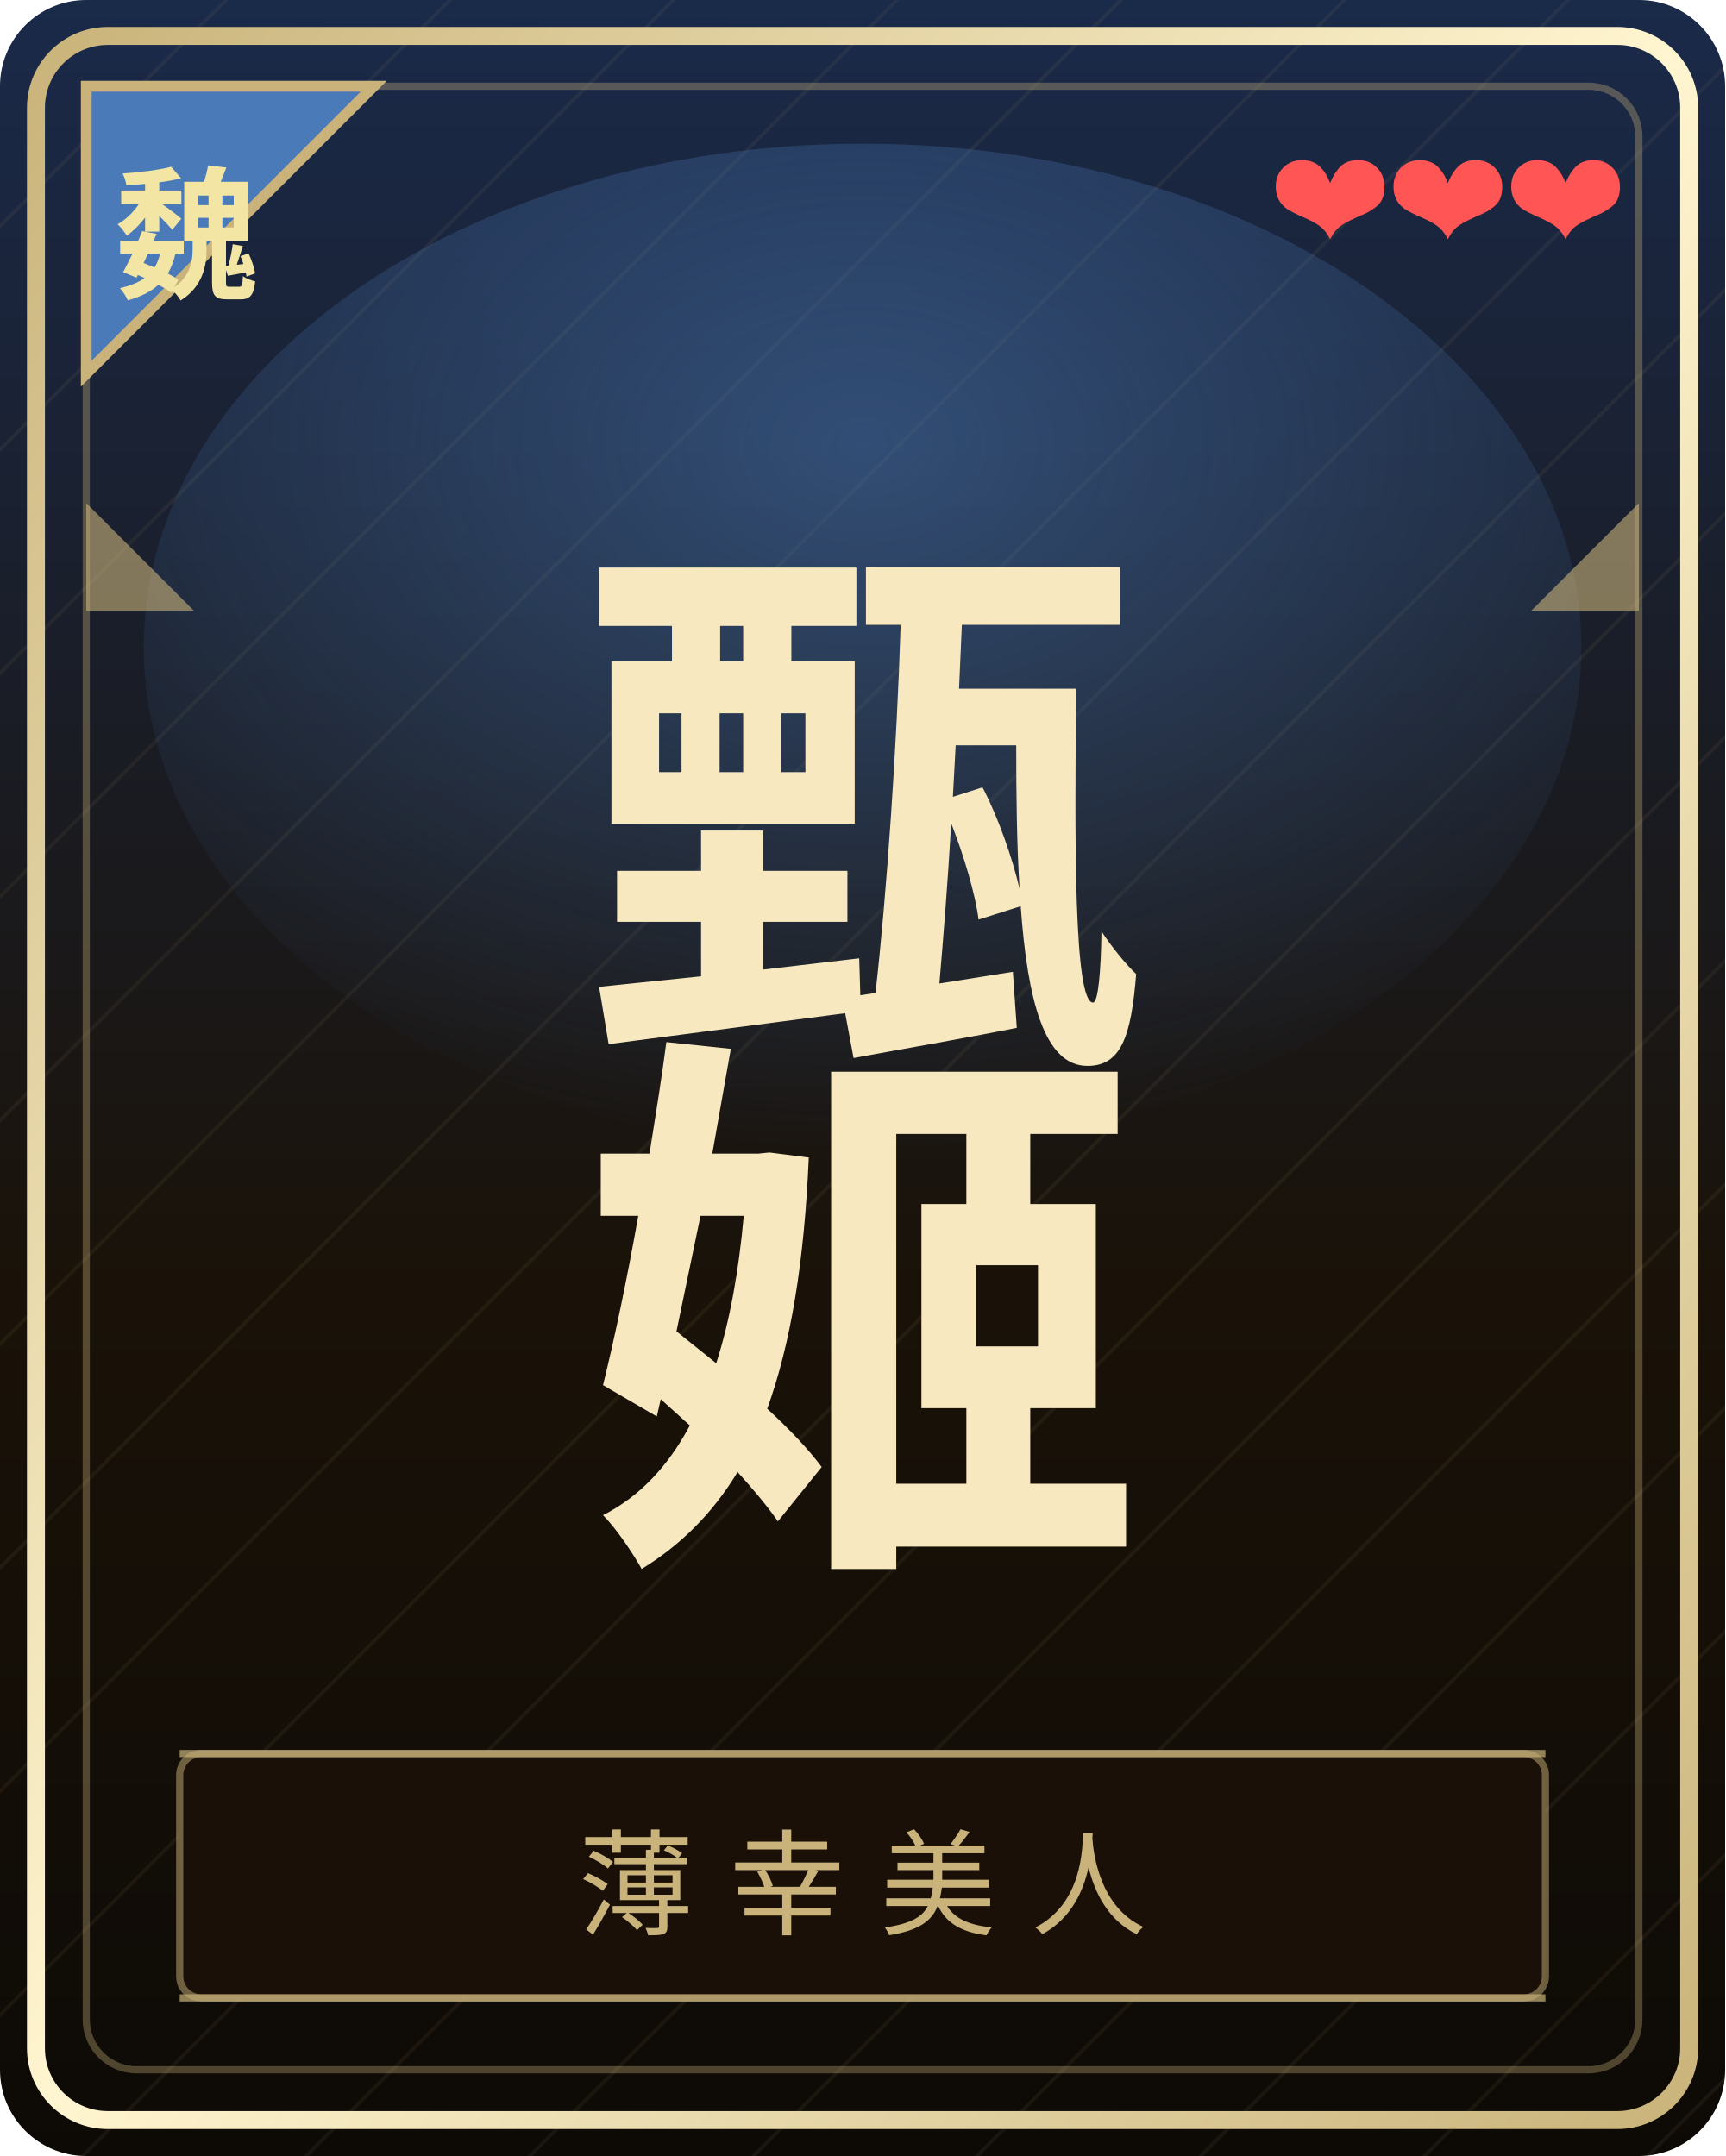
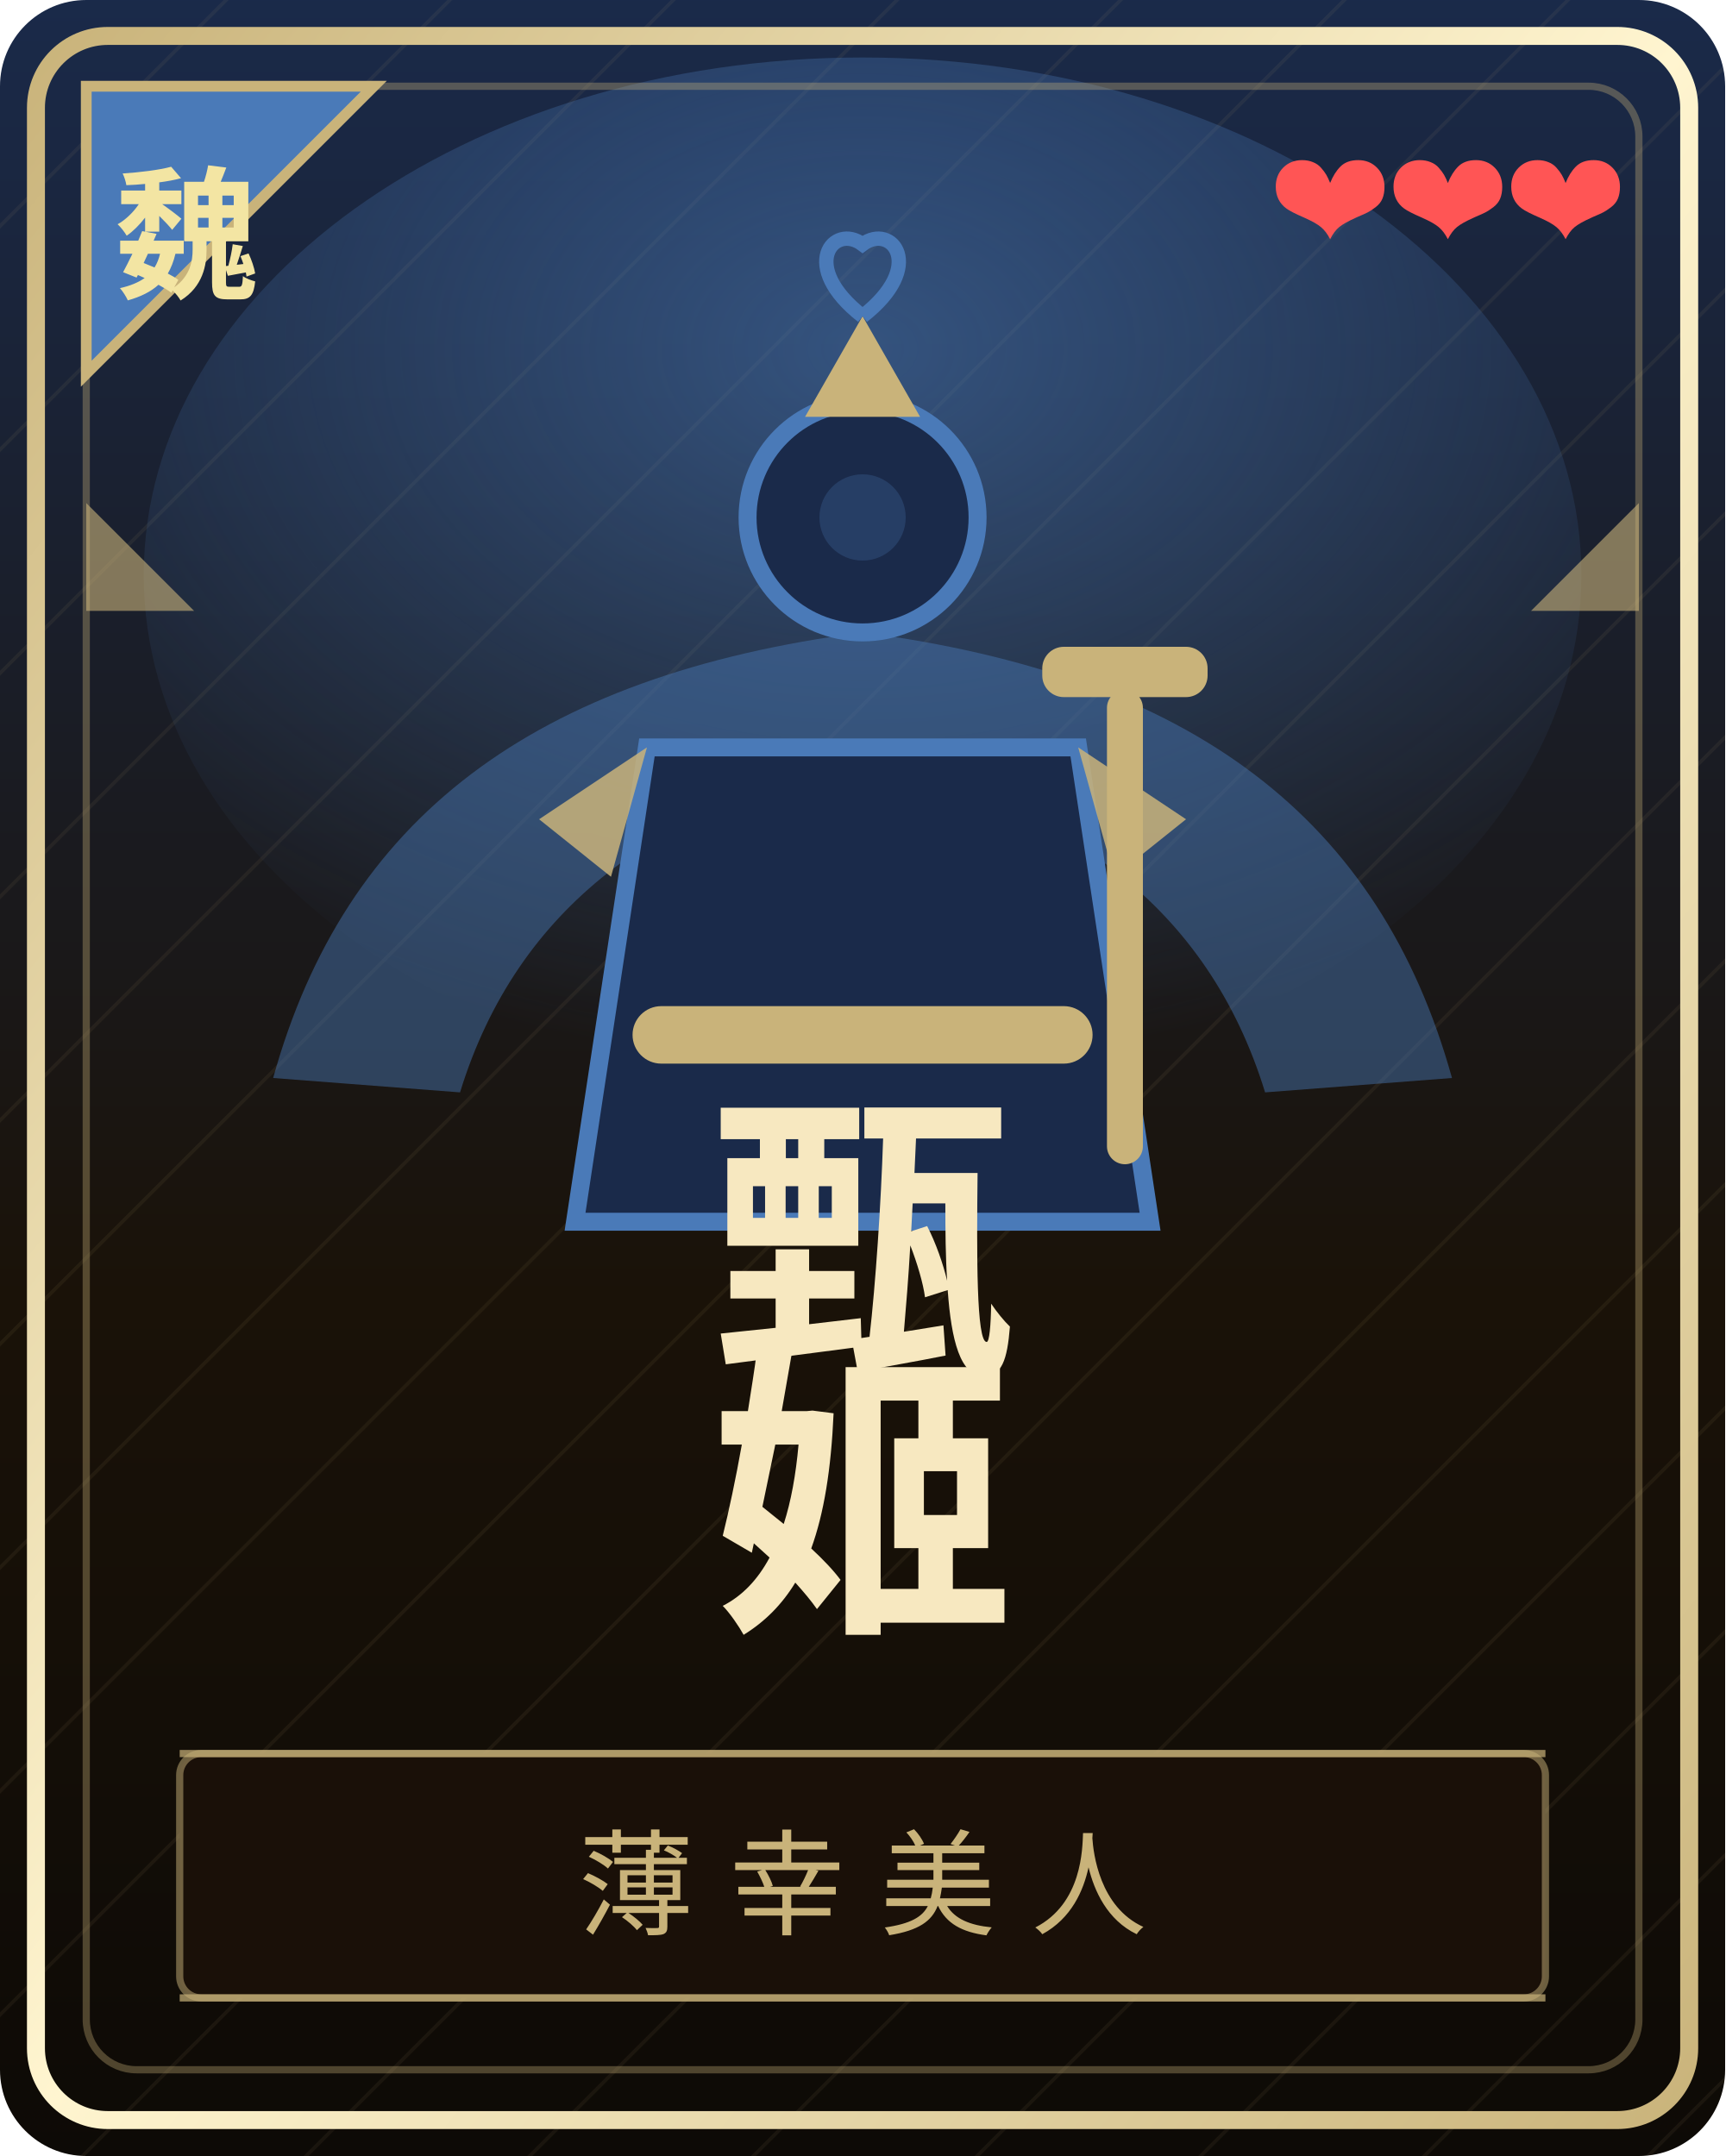
<svg xmlns="http://www.w3.org/2000/svg" width="240" height="300" viewBox="0 0 240 300">
  <defs>
    <linearGradient id="bg" x1="0" y1="0" x2="0" y2="1">
      <stop offset="0" stop-color="#1a2a4a" />
      <stop offset="0.6" stop-color="#1a1208" />
      <stop offset="1" stop-color="#0d0a06" />
    </linearGradient>
    <linearGradient id="frame" x1="0" y1="0" x2="1" y2="1">
      <stop offset="0" stop-color="#c9b37a" />
      <stop offset="0.5" stop-color="#fff5d0" />
      <stop offset="1" stop-color="#c9b37a" />
    </linearGradient>
-     <radialGradient id="glow" cx="0.5" cy="0.3" r="0.7">
-       <stop offset="0" stop-color="#4a7ab8" stop-opacity="0.5" />
+     <radialGradient id="glow" cx="0.5" cy="0.28" r="0.7">
+       <stop offset="0" stop-color="#4a7ab8" stop-opacity="0.55" />
      <stop offset="1" stop-color="#4a7ab8" stop-opacity="0" />
    </radialGradient>
    <pattern id="bgPattern" patternUnits="userSpaceOnUse" width="22" height="22" patternTransform="rotate(45)">
      <line x1="0" y1="0" x2="0" y2="22" stroke="#c9b37a" stroke-opacity="0.07" stroke-width="1" />
    </pattern>
  </defs>
  <rect width="240" height="300" rx="12" fill="url(#bg)" />
  <rect width="240" height="300" rx="12" fill="url(#bgPattern)" />
-   <ellipse cx="120" cy="90" rx="100" ry="70" fill="url(#glow)" />
+   <ellipse cx="120" cy="80" rx="100" ry="72" fill="url(#glow)" />
+   <g transform="translate(120,92)">
+     <path d="M0,-4 C-46,2 -72,22 -82,58 L-56,60 C-48,34 -28,20 0,14 Z" fill="#4a7ab8" opacity="0.45" />
+     <path d="M0,-4 C46,2 72,22 82,58 L56,60 C48,34 28,20 0,14 Z" fill="#4a7ab8" opacity="0.45" />
+     <path d="M-30,12 L30,12 L40,78 L-40,78 Z" fill="#1a2a4a" stroke="#4a7ab8" stroke-width="2.5" />
+     <rect x="-32" y="48" width="64" height="8" rx="4" fill="#c9b37a" />
+     <path d="M-30,12 L-45,22 L-35,30 Z" fill="#c9b37a" opacity="0.85" />
+     <path d="M30,12 L45,22 L35,30 Z" fill="#c9b37a" opacity="0.85" />
+     <circle cx="0" cy="-20" r="16" fill="#1a2a4a" stroke="#4a7ab8" stroke-width="2.5" />
+     <circle cx="0" cy="-20" r="6" fill="#4a7ab8" opacity="0.25" />
+     <path d="M-8,-34 L0,-48 L8,-34 Z" fill="#c9b37a" />
+     <path d="M0,-48 C-9,-55 -4,-61 0,-58 C4,-61 9,-55 0,-48" stroke="#4a7ab8" stroke-width="2" fill="none" />
+     <rect x="34" y="4" width="5" height="66" rx="2.5" fill="#c9b37a" />
+     <rect x="25" y="-2" width="23" height="7" rx="3" fill="#c9b37a" />
+   </g>
+   <text x="120" y="187.7" text-anchor="middle" font-size="42" font-family="STKaiti,KaiTi,STSong,serif" font-weight="bold" fill="#f7e8c0" style="text-shadow:0 2px 8px rgba(0,0,0,.7);letter-spacing:3px">甄</text>
+   <text x="120" y="223.7" text-anchor="middle" font-size="42" font-family="STKaiti,KaiTi,STSong,serif" font-weight="bold" fill="#f7e8c0" style="text-shadow:0 2px 8px rgba(0,0,0,.7);letter-spacing:3px">姬</text>
  <rect x="5" y="5" width="230" height="290" rx="10" fill="none" stroke="url(#frame)" stroke-width="2.5" />
  <rect x="12" y="12" width="216" height="276" rx="7" fill="none" stroke="#c9b37a" stroke-opacity="0.35" stroke-width="1" />
  <polygon points="12,12 52,12 12,52" fill="#4a7ab8" stroke="#c9b37a" stroke-width="1.5" />
  <text x="26" y="40" font-size="20" text-anchor="middle" font-family="STKaiti,KaiTi,serif" font-weight="bold" fill="#f3e5a3">魏</text>
  <text x="226" y="34" font-size="18" text-anchor="end" fill="#ff5555">❤❤❤</text>
-   <text x="120" y="141.3" text-anchor="middle" font-size="78" font-family="STKaiti,KaiTi,STSong,serif" font-weight="bold" fill="#f7e8c0" style="text-shadow:0 2px 8px rgba(0,0,0,.7);letter-spacing:3px">甄</text>
-   <text x="120" y="211.3" text-anchor="middle" font-size="78" font-family="STKaiti,KaiTi,STSong,serif" font-weight="bold" fill="#f7e8c0" style="text-shadow:0 2px 8px rgba(0,0,0,.7);letter-spacing:3px">姬</text>
  <rect x="25" y="244" width="190" height="34" rx="3" fill="#1a1008" stroke="#c9b37a" stroke-opacity="0.5" />
  <line x1="25" y1="244" x2="215" y2="244" stroke="#c9b37a" stroke-opacity="0.7" />
  <line x1="25" y1="278" x2="215" y2="278" stroke="#c9b37a" stroke-opacity="0.7" />
  <text x="120" y="268" text-anchor="middle" font-size="16" font-family="STKaiti,KaiTi,STSong,serif" letter-spacing="5px" fill="#c9b37a">薄幸美人</text>
  <path d="M12 70 L12 85 L27 85 Z" fill="#c9b37a" opacity="0.6" />
  <path d="M228 70 L228 85 L213 85 Z" fill="#c9b37a" opacity="0.6" />
</svg>
